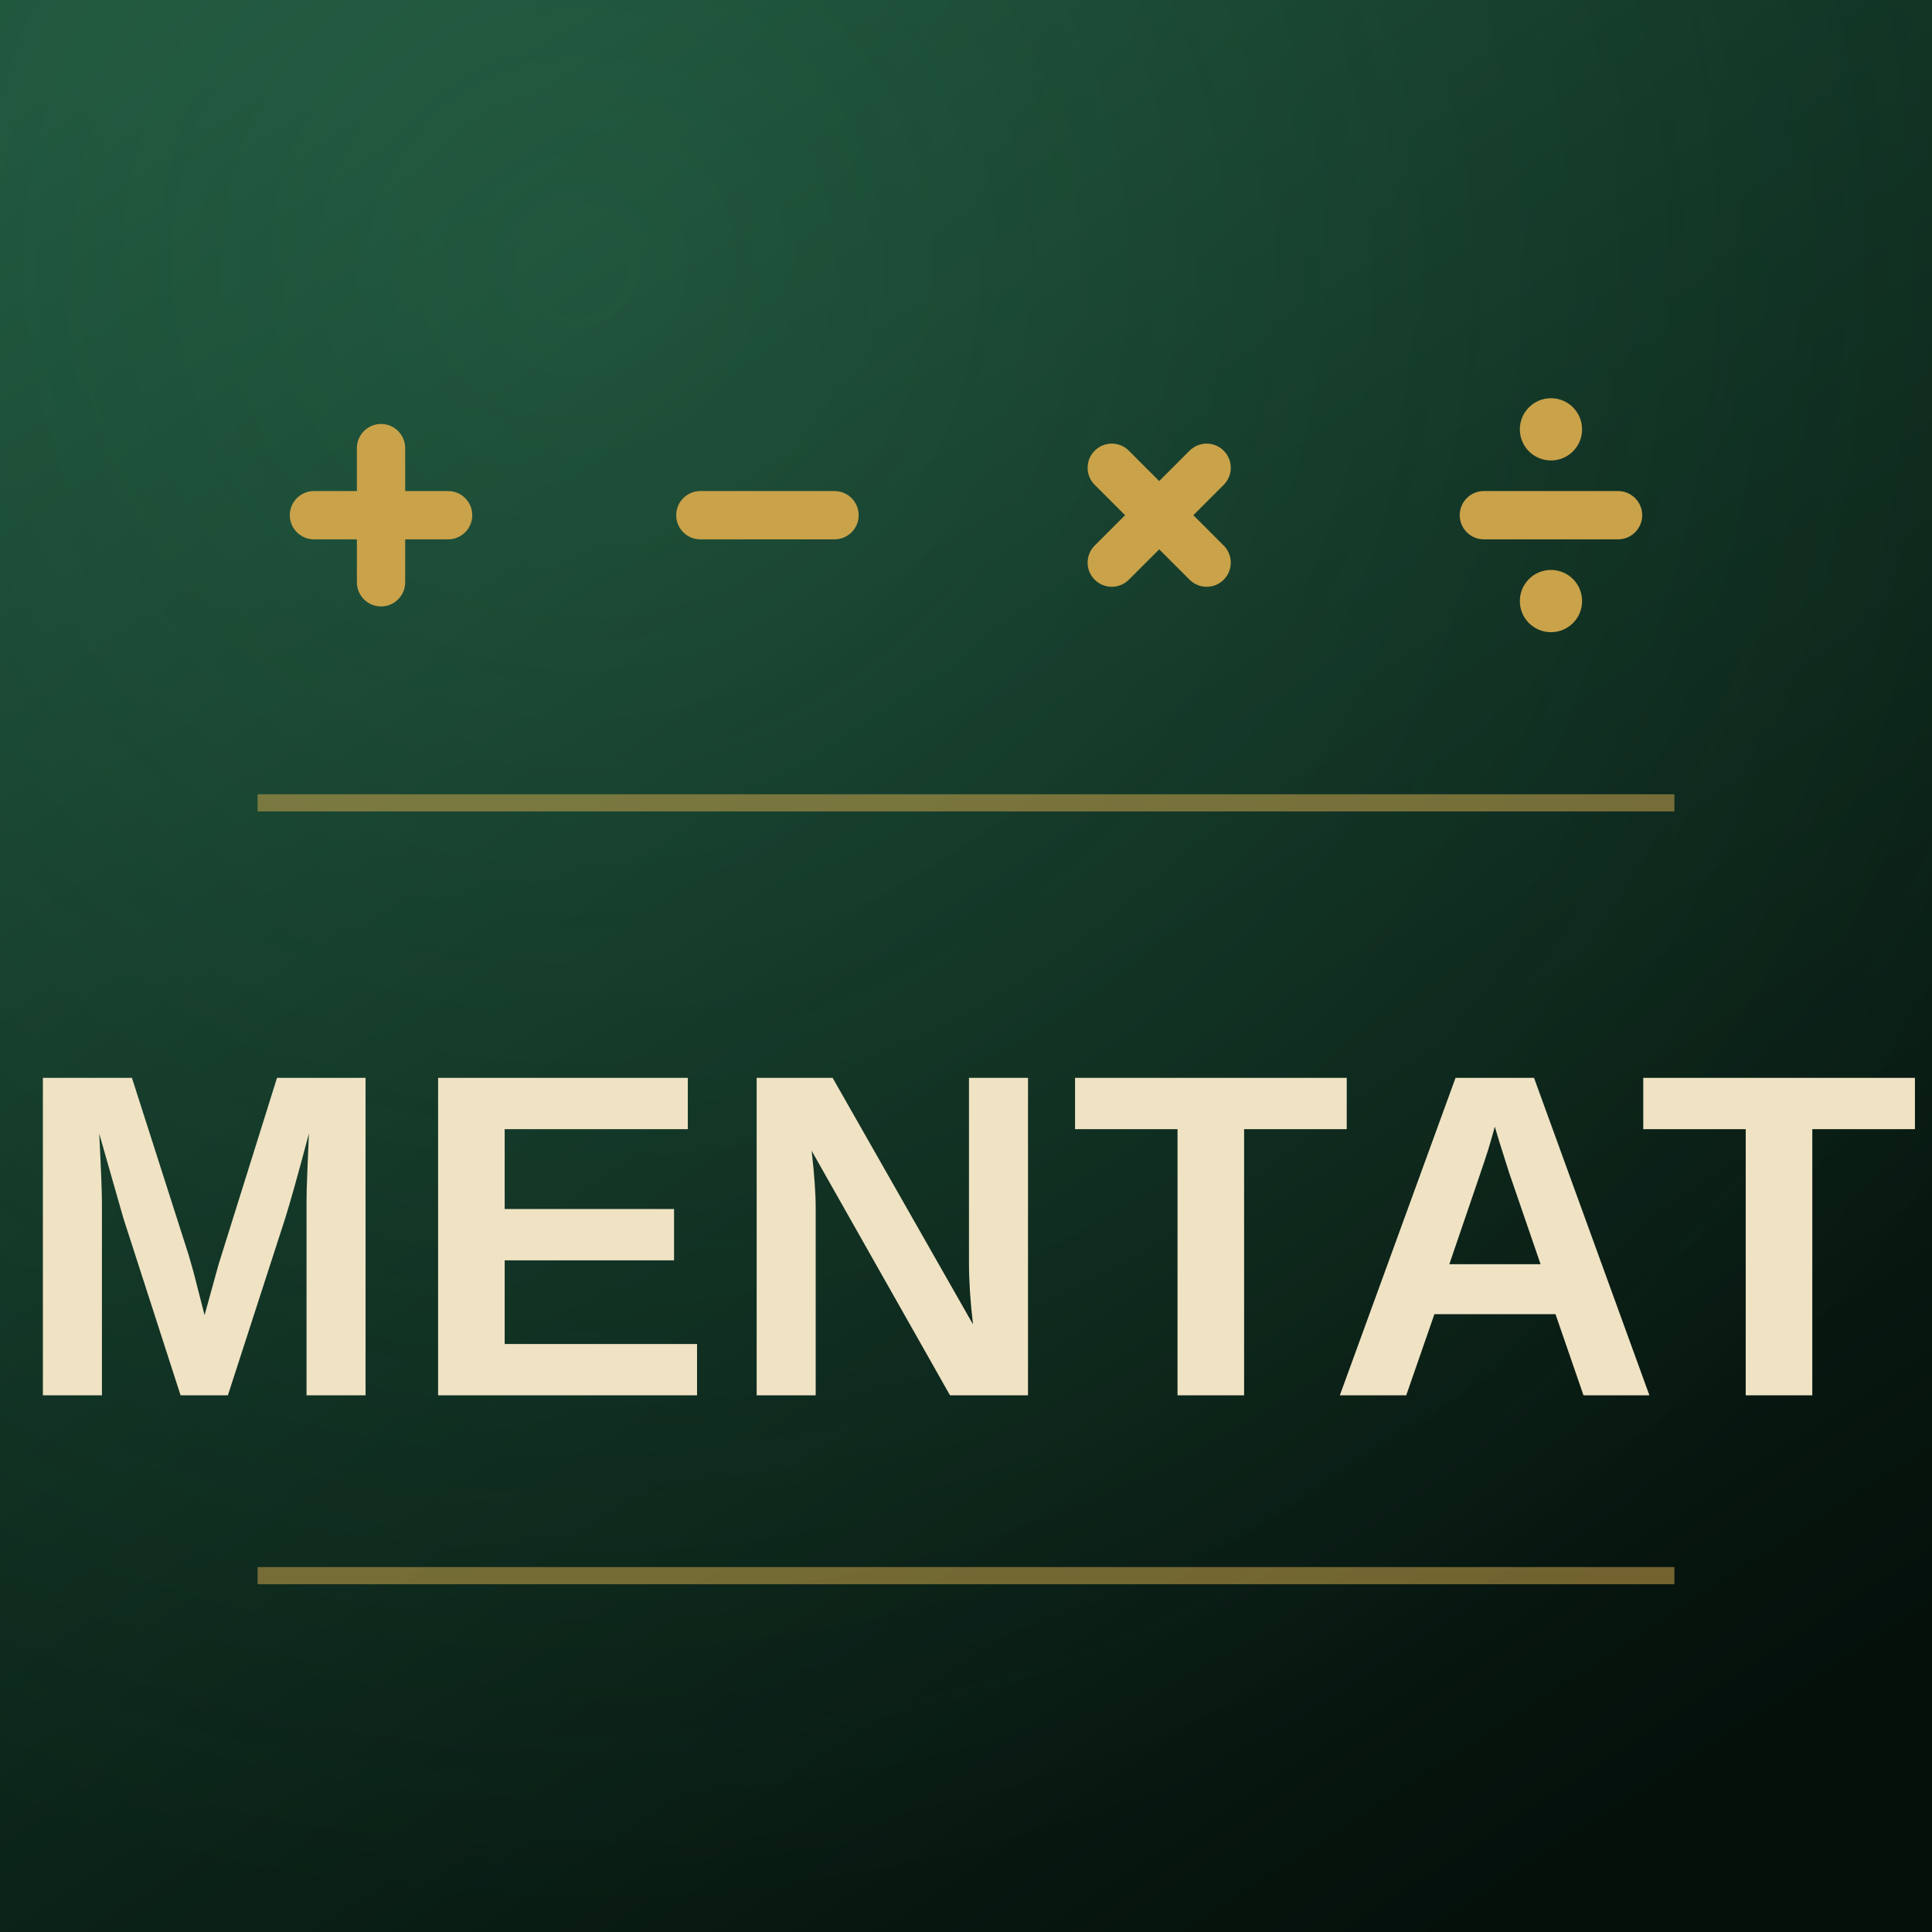
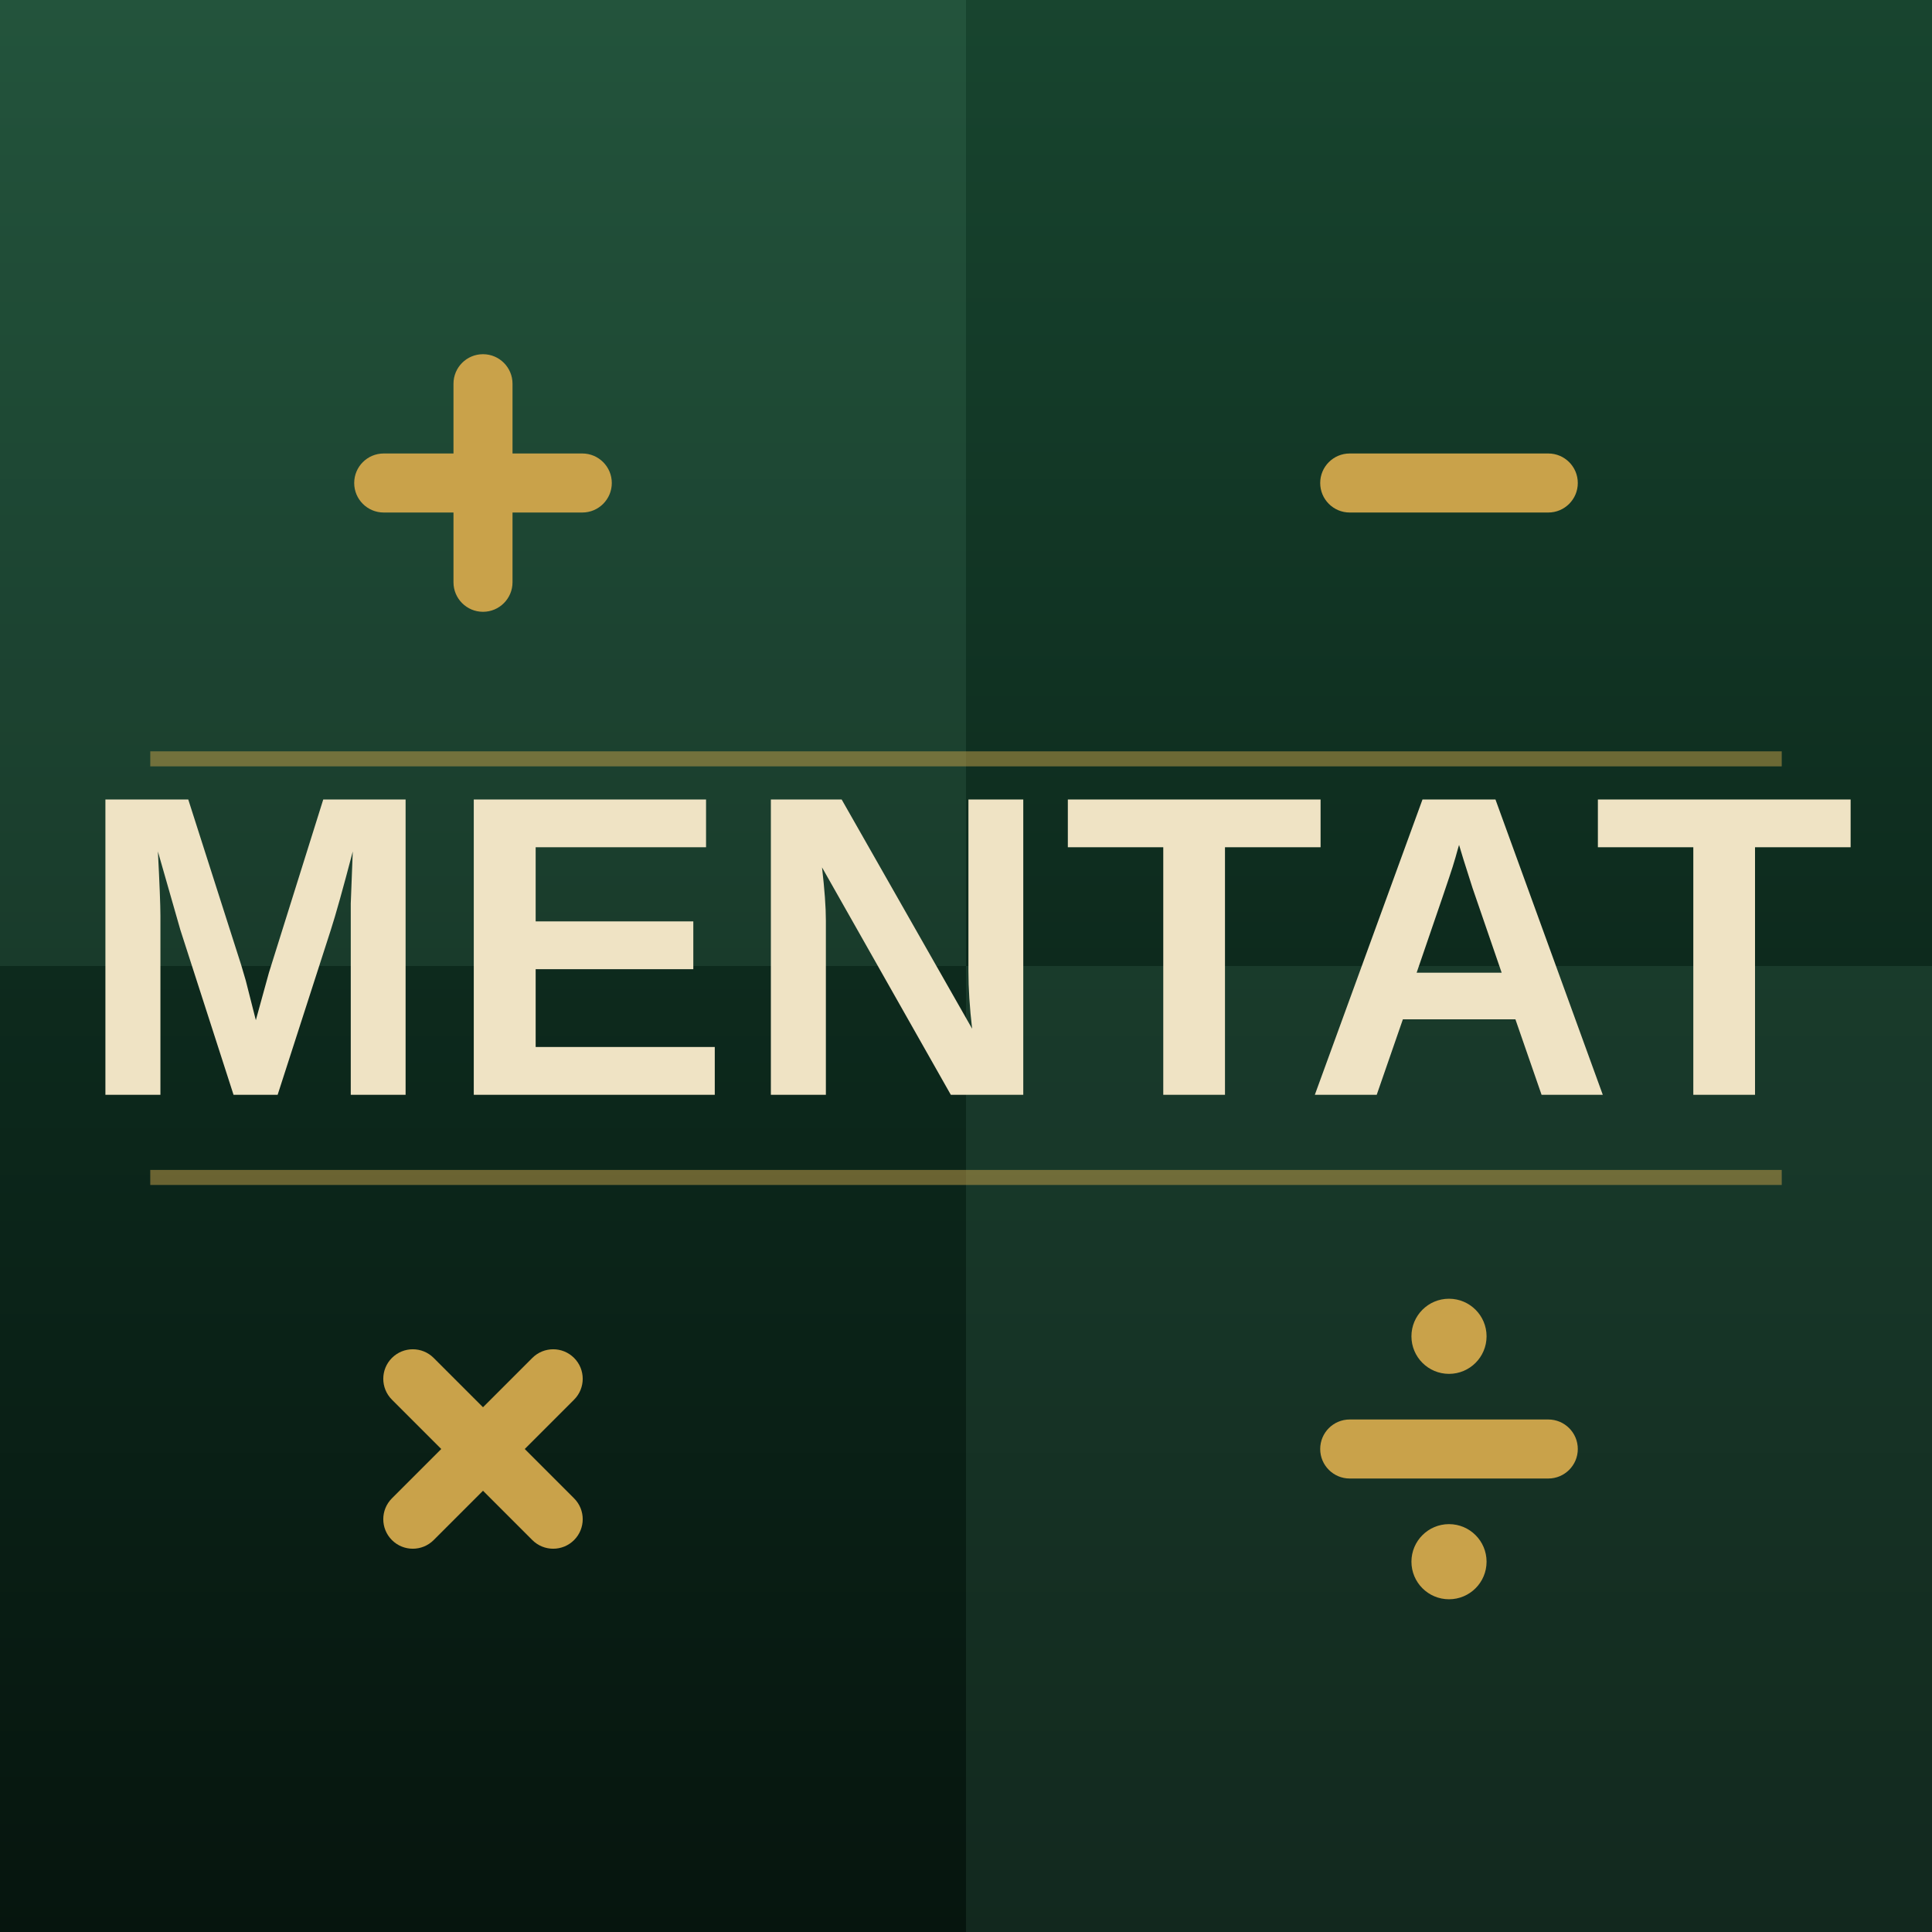
<svg xmlns="http://www.w3.org/2000/svg" viewBox="0 0 180 180" width="180" height="180">
  <defs>
-     <linearGradient id="ground" x1="0.1" y1="0" x2="0.75" y2="1">
-       <stop offset="0" stop-color="#1A4A34" />
-       <stop offset="0.48" stop-color="#0E2C1F" />
-       <stop offset="1" stop-color="#05100B" />
+     <linearGradient id="ground" x1="0" y1="0" x2="0" y2="1">
+       <stop offset="0" stop-color="#18452F" />
+       <stop offset="0.5" stop-color="#0D2A1D" />
+       <stop offset="1" stop-color="#06150E" />
    </linearGradient>
-     <radialGradient id="sheen" cx="0.3" cy="0.14" r="0.85">
-       <stop offset="0" stop-color="#5FD39B" stop-opacity="0.16" />
-       <stop offset="1" stop-color="#5FD39B" stop-opacity="0" />
-     </radialGradient>
  </defs>
  <rect width="180" height="180" fill="url(#ground)" />
-   <rect width="180" height="180" fill="url(#sheen)" />
+   <g fill="#8FE9BE" opacity="0.09">
+     <rect x="0" y="0" width="90" height="90" />
+     <rect x="90" y="90" width="90" height="90" />
+   </g>
  <g fill="#C9A24A">
-     <rect x="27" y="45.75" width="17" height="4.5" rx="2.25" />
-     <rect x="33.25" y="39.5" width="4.5" height="17" rx="2.25" />
-     <rect x="63" y="45.75" width="17" height="4.5" rx="2.25" />
-     <rect x="136" y="45.75" width="17" height="4.5" rx="2.25" />
-     <circle cx="144.5" cy="40" r="2.9" />
-     <circle cx="144.5" cy="56" r="2.9" />
+     <rect x="33" y="42.25" width="24" height="5.5" rx="2.75" />
+     <rect x="42.25" y="33" width="5.5" height="24" rx="2.75" />
+     <rect x="123" y="42.25" width="24" height="5.5" rx="2.75" />
+     <rect x="123" y="132.25" width="24" height="5.5" rx="2.75" />
+     <circle cx="135" cy="124.5" r="3.5" />
+     <circle cx="135" cy="145.5" r="3.5" />
  </g>
-   <g fill="#C9A24A" transform="rotate(45 108 48)">
-     <rect x="99.5" y="45.75" width="17" height="4.5" rx="2.25" />
-     <rect x="105.75" y="39.5" width="4.5" height="17" rx="2.25" />
+   <g fill="#C9A24A" transform="rotate(45 45 135)">
+     <rect x="33" y="132.25" width="24" height="5.5" rx="2.75" />
+     <rect x="42.25" y="123" width="5.5" height="24" rx="2.75" />
  </g>
-   <rect x="24" y="74" width="132" height="1.6" fill="#C9A24A" opacity="0.55" />
-   <text x="90" y="130" text-anchor="middle" textLength="142" lengthAdjust="spacingAndGlyphs" font-family="Liberation Sans, DejaVu Sans, sans-serif" font-weight="700" font-size="43" letter-spacing="1" fill="#EFE3C4">MENTAT</text>
-   <rect x="24" y="146" width="132" height="1.6" fill="#C9A24A" opacity="0.55" />
+   <rect x="14" y="70" width="152" height="1.4" fill="#C9A24A" opacity="0.5" />
+   <text x="90" y="102" text-anchor="middle" textLength="140" lengthAdjust="spacingAndGlyphs" font-family="Liberation Sans, DejaVu Sans, sans-serif" font-weight="700" font-size="40" letter-spacing="1" fill="#EFE3C4">MENTAT</text>
+   <rect x="14" y="109" width="152" height="1.4" fill="#C9A24A" opacity="0.5" />
</svg>
